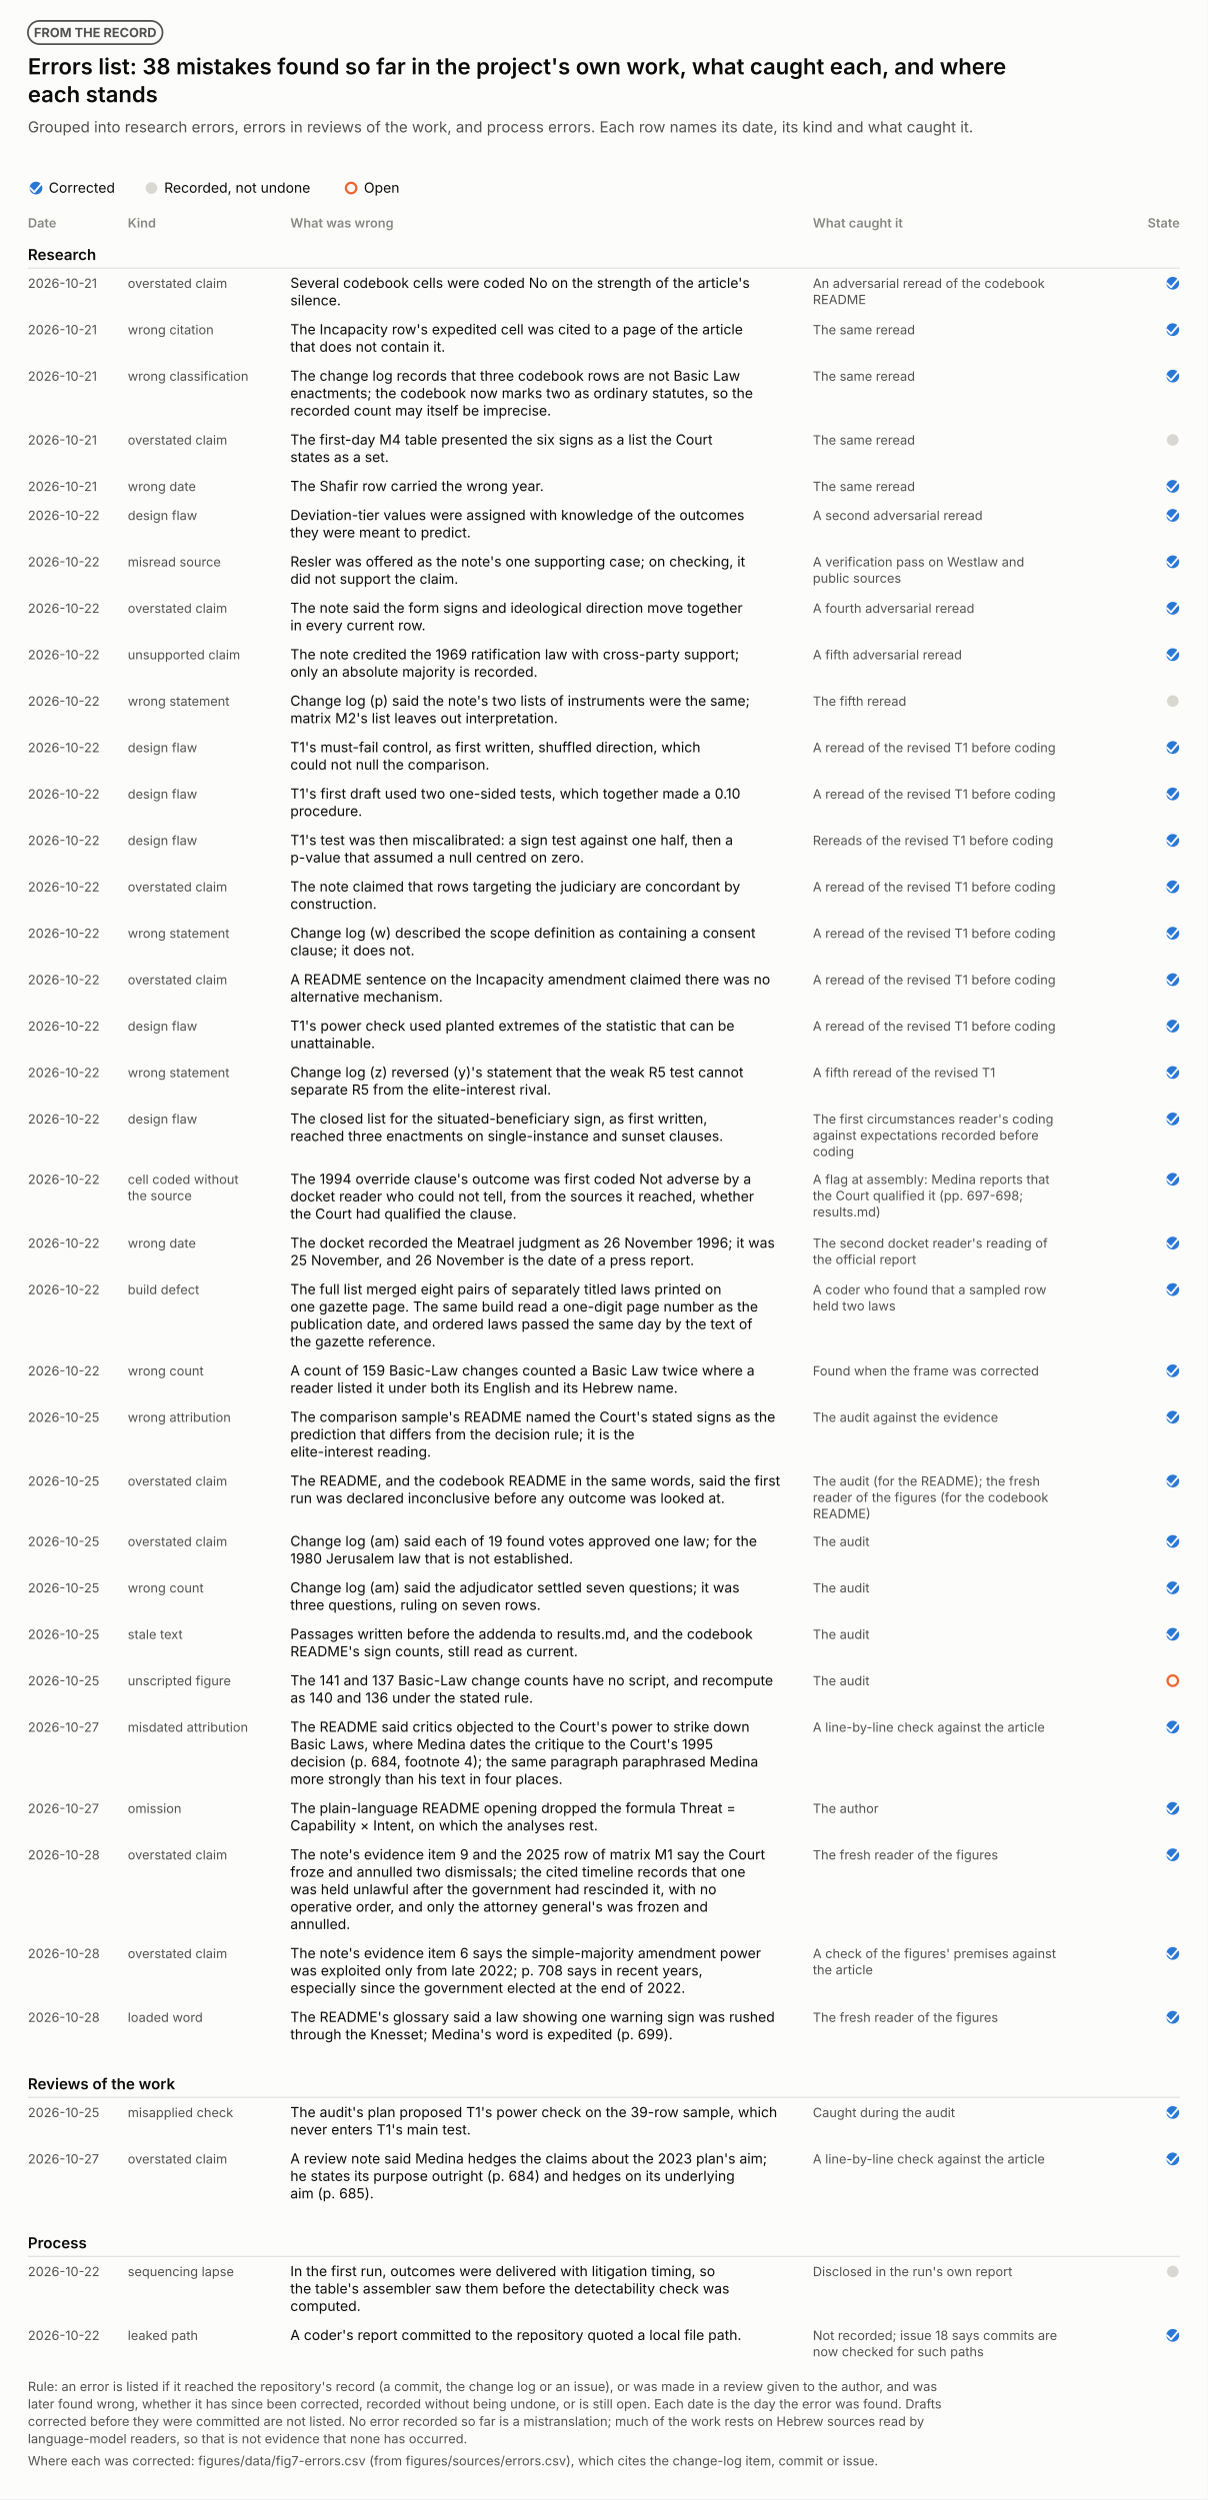
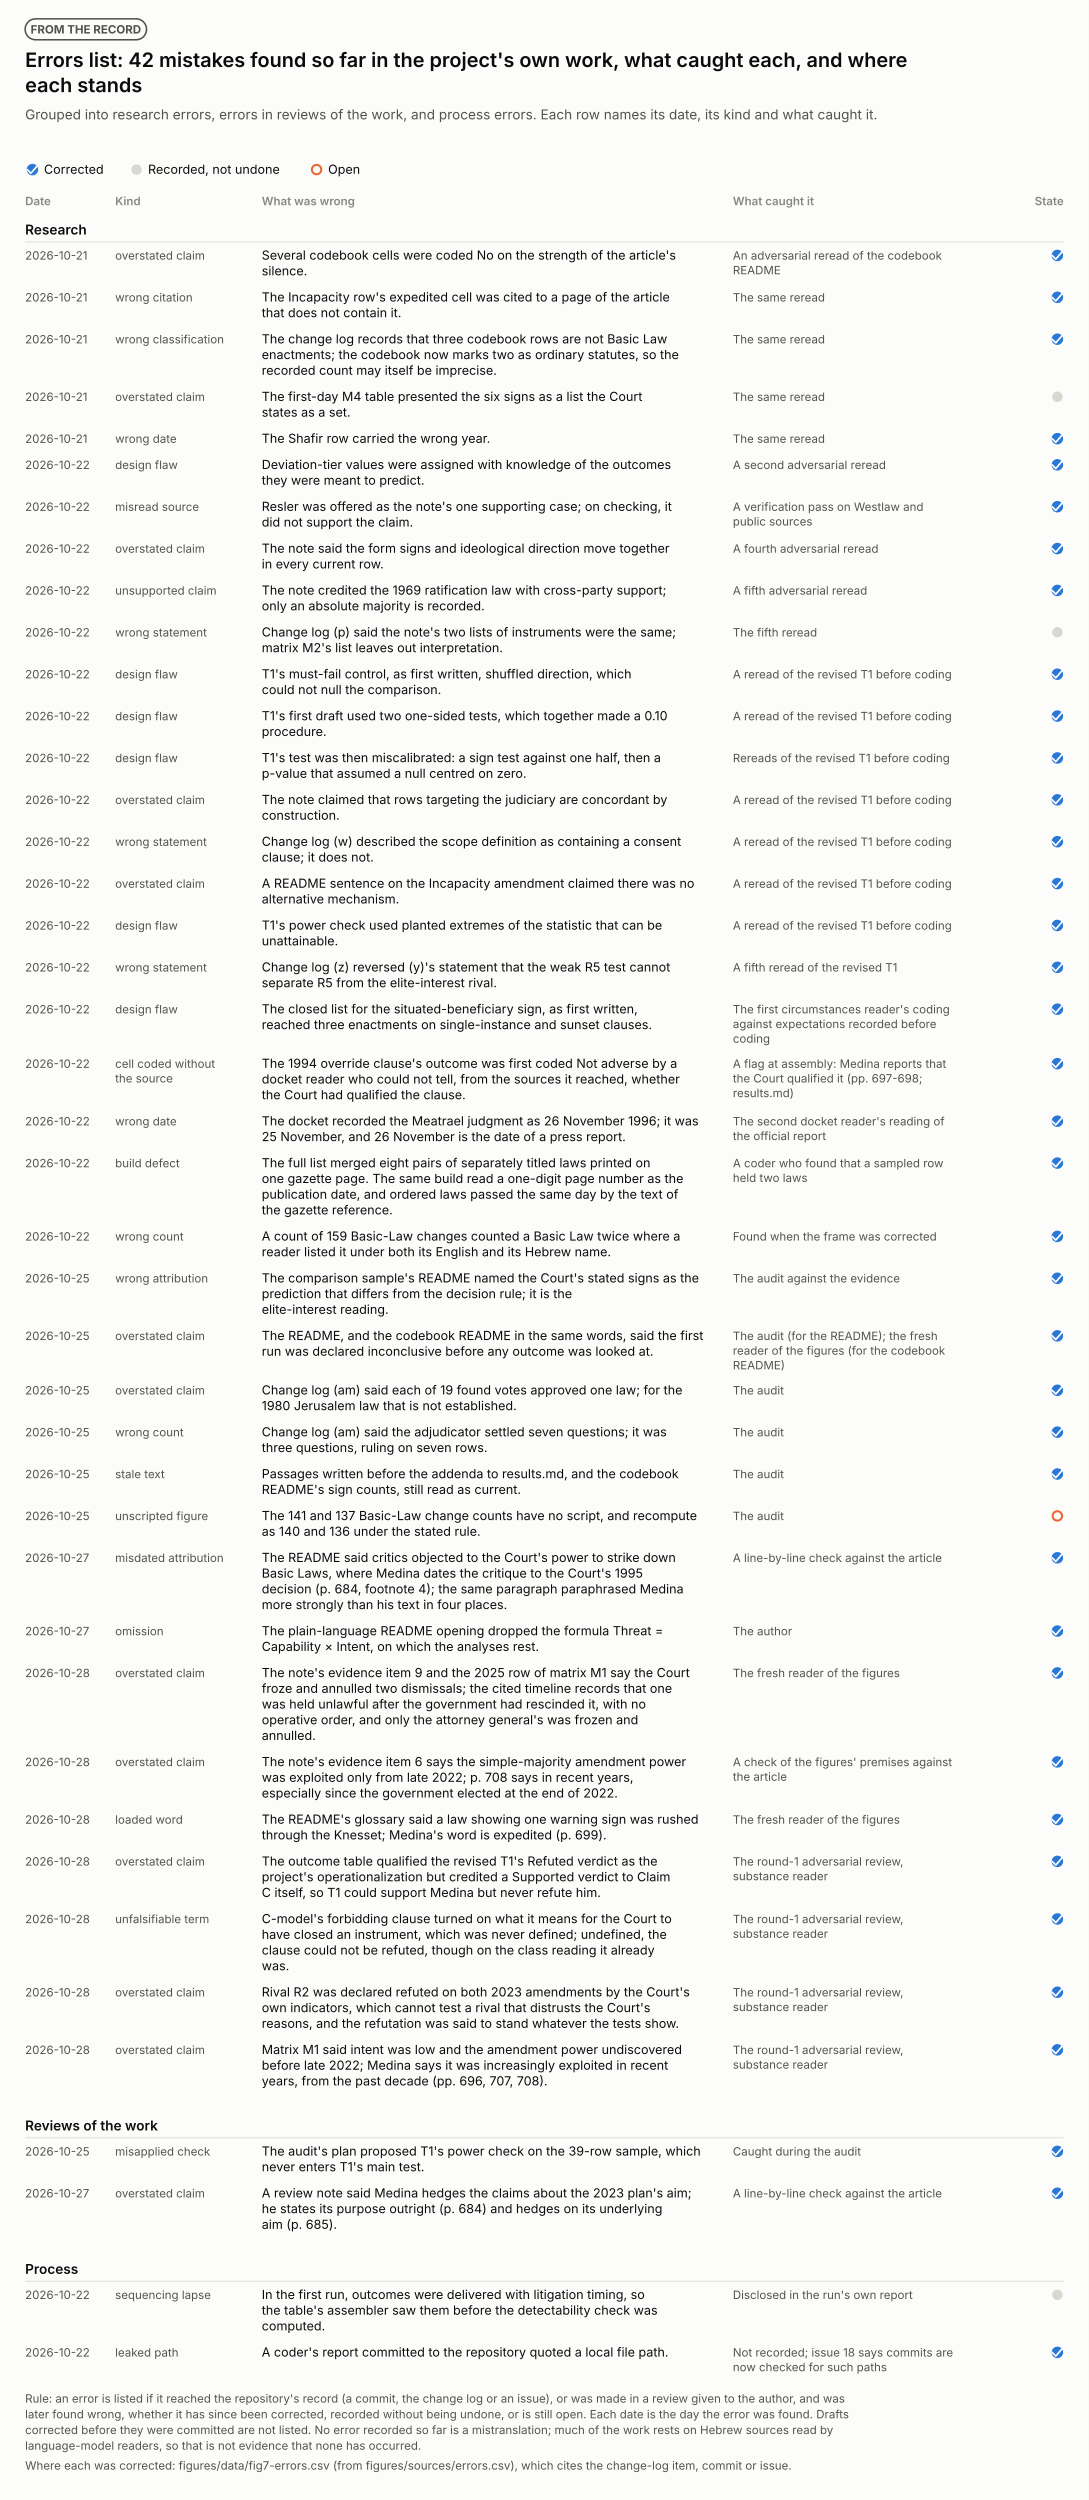
- <svg xmlns="http://www.w3.org/2000/svg" width="1040" height="2153" viewBox="0 0 1040 2153" role="img" aria-labelledby="t d" font-family="system-ui, -apple-system, 'Segoe UI', sans-serif">
-   <rect width="1040" height="2153" fill="#fcfcfb" />
+ <svg xmlns="http://www.w3.org/2000/svg" width="1040" height="2388" viewBox="0 0 1040 2388" role="img" aria-labelledby="t d" font-family="system-ui, -apple-system, 'Segoe UI', sans-serif">
+   <rect width="1040" height="2388" fill="#fcfcfb" />
  <rect x="24" y="18" width="116" height="20" rx="10" fill="none" stroke="#52514e" stroke-width="1.5" />
  <text x="82.0" y="32.0" font-size="11" font-weight="bold" text-anchor="middle" fill="#52514e">FROM THE RECORD</text>
-   <text x="24.0" y="64.0" font-size="19" font-weight="600" text-anchor="start" fill="#0b0b0b">Errors list: 38 mistakes found so far in the project's own work, what caught each, and where</text>
+   <text x="24.0" y="64.0" font-size="19" font-weight="600" text-anchor="start" fill="#0b0b0b">Errors list: 42 mistakes found so far in the project's own work, what caught each, and where</text>
  <text x="24.0" y="88.0" font-size="19" font-weight="600" text-anchor="start" fill="#0b0b0b">each stands</text>
  <text x="24.0" y="114.0" font-size="13" font-weight="normal" text-anchor="start" fill="#52514e">Grouped into research errors, errors in reviews of the work, and process errors. Each row names its date, its kind and what caught it.</text>
  <circle cx="31" cy="162" r="5.5" fill="#2a78d6" />
  <polyline points="26,162 29.5,165.5 36,158" fill="none" stroke="#ffffff" stroke-width="1.6" stroke-linecap="round" stroke-linejoin="round" />
  <text x="42.0" y="166.0" font-size="12" font-weight="normal" text-anchor="start" fill="#0b0b0b">Corrected</text>
  <circle cx="130.4" cy="162" r="5" fill="#d8d7d0" />
  <text x="141.4" y="166.0" font-size="12" font-weight="normal" text-anchor="start" fill="#0b0b0b">Recorded, not undone</text>
  <circle cx="302.4" cy="162" r="4.5" fill="none" stroke="#eb6834" stroke-width="2" />
  <text x="313.4" y="166.0" font-size="12" font-weight="normal" text-anchor="start" fill="#0b0b0b">Open</text>
  <text x="24.0" y="196.0" font-size="11" font-weight="600" text-anchor="start" fill="#898781">Date</text>
  <text x="110.0" y="196.0" font-size="11" font-weight="600" text-anchor="start" fill="#898781">Kind</text>
  <text x="250.0" y="196.0" font-size="11" font-weight="600" text-anchor="start" fill="#898781">What was wrong</text>
  <text x="700.0" y="196.0" font-size="11" font-weight="600" text-anchor="start" fill="#898781">What caught it</text>
  <text x="1016.0" y="196.0" font-size="11" font-weight="600" text-anchor="end" fill="#898781">State</text>
  <text x="24.0" y="224.0" font-size="13" font-weight="600" text-anchor="start" fill="#0b0b0b">Research</text>
  <line x1="24" x2="1016" y1="231" y2="231" stroke="#e1e0d9" />
  <text x="24.0" y="248.0" font-size="11" font-weight="normal" text-anchor="start" fill="#52514e">2026-10-21</text>
  <text x="110.0" y="248.0" font-size="11" font-weight="normal" text-anchor="start" fill="#52514e">overstated claim</text>
  <text x="250.0" y="248.0" font-size="12" font-weight="normal" text-anchor="start" fill="#0b0b0b">Several codebook cells were coded No on the strength of the article's</text>
  <text x="250.0" y="263.0" font-size="12" font-weight="normal" text-anchor="start" fill="#0b0b0b">silence.</text>
  <text x="700.0" y="248.0" font-size="11" font-weight="normal" text-anchor="start" fill="#52514e">An adversarial reread of the codebook</text>
  <text x="700.0" y="262.0" font-size="11" font-weight="normal" text-anchor="start" fill="#52514e">README</text>
  <circle cx="1010" cy="244" r="5.5" fill="#2a78d6" />
  <polyline points="1005,244 1008.5,247.5 1015,240" fill="none" stroke="#ffffff" stroke-width="1.6" stroke-linecap="round" stroke-linejoin="round" />
  <text x="24.0" y="288.0" font-size="11" font-weight="normal" text-anchor="start" fill="#52514e">2026-10-21</text>
  <text x="110.0" y="288.0" font-size="11" font-weight="normal" text-anchor="start" fill="#52514e">wrong citation</text>
  <text x="250.0" y="288.0" font-size="12" font-weight="normal" text-anchor="start" fill="#0b0b0b">The Incapacity row's expedited cell was cited to a page of the article</text>
  <text x="250.0" y="303.0" font-size="12" font-weight="normal" text-anchor="start" fill="#0b0b0b">that does not contain it.</text>
  <text x="700.0" y="288.0" font-size="11" font-weight="normal" text-anchor="start" fill="#52514e">The same reread</text>
  <circle cx="1010" cy="284" r="5.5" fill="#2a78d6" />
  <polyline points="1005,284 1008.5,287.5 1015,280" fill="none" stroke="#ffffff" stroke-width="1.6" stroke-linecap="round" stroke-linejoin="round" />
  <text x="24.0" y="328.0" font-size="11" font-weight="normal" text-anchor="start" fill="#52514e">2026-10-21</text>
  <text x="110.0" y="328.0" font-size="11" font-weight="normal" text-anchor="start" fill="#52514e">wrong classification</text>
  <text x="250.0" y="328.0" font-size="12" font-weight="normal" text-anchor="start" fill="#0b0b0b">The change log records that three codebook rows are not Basic Law</text>
  <text x="250.0" y="343.0" font-size="12" font-weight="normal" text-anchor="start" fill="#0b0b0b">enactments; the codebook now marks two as ordinary statutes, so the</text>
  <text x="250.0" y="358.0" font-size="12" font-weight="normal" text-anchor="start" fill="#0b0b0b">recorded count may itself be imprecise.</text>
  <text x="700.0" y="328.0" font-size="11" font-weight="normal" text-anchor="start" fill="#52514e">The same reread</text>
  <circle cx="1010" cy="324" r="5.5" fill="#2a78d6" />
  <polyline points="1005,324 1008.5,327.5 1015,320" fill="none" stroke="#ffffff" stroke-width="1.6" stroke-linecap="round" stroke-linejoin="round" />
  <text x="24.0" y="383.0" font-size="11" font-weight="normal" text-anchor="start" fill="#52514e">2026-10-21</text>
  <text x="110.0" y="383.0" font-size="11" font-weight="normal" text-anchor="start" fill="#52514e">overstated claim</text>
  <text x="250.0" y="383.0" font-size="12" font-weight="normal" text-anchor="start" fill="#0b0b0b">The first-day M4 table presented the six signs as a list the Court</text>
  <text x="250.0" y="398.0" font-size="12" font-weight="normal" text-anchor="start" fill="#0b0b0b">states as a set.</text>
  <text x="700.0" y="383.0" font-size="11" font-weight="normal" text-anchor="start" fill="#52514e">The same reread</text>
  <circle cx="1010" cy="379" r="5" fill="#d8d7d0" />
  <text x="24.0" y="423.0" font-size="11" font-weight="normal" text-anchor="start" fill="#52514e">2026-10-21</text>
  <text x="110.0" y="423.0" font-size="11" font-weight="normal" text-anchor="start" fill="#52514e">wrong date</text>
  <text x="250.0" y="423.0" font-size="12" font-weight="normal" text-anchor="start" fill="#0b0b0b">The Shafir row carried the wrong year.</text>
  <text x="700.0" y="423.0" font-size="11" font-weight="normal" text-anchor="start" fill="#52514e">The same reread</text>
  <circle cx="1010" cy="419" r="5.5" fill="#2a78d6" />
  <polyline points="1005,419 1008.5,422.5 1015,415" fill="none" stroke="#ffffff" stroke-width="1.6" stroke-linecap="round" stroke-linejoin="round" />
  <text x="24.0" y="448.0" font-size="11" font-weight="normal" text-anchor="start" fill="#52514e">2026-10-22</text>
  <text x="110.0" y="448.0" font-size="11" font-weight="normal" text-anchor="start" fill="#52514e">design flaw</text>
  <text x="250.0" y="448.0" font-size="12" font-weight="normal" text-anchor="start" fill="#0b0b0b">Deviation-tier values were assigned with knowledge of the outcomes</text>
  <text x="250.0" y="463.0" font-size="12" font-weight="normal" text-anchor="start" fill="#0b0b0b">they were meant to predict.</text>
  <text x="700.0" y="448.0" font-size="11" font-weight="normal" text-anchor="start" fill="#52514e">A second adversarial reread</text>
  <circle cx="1010" cy="444" r="5.5" fill="#2a78d6" />
  <polyline points="1005,444 1008.5,447.5 1015,440" fill="none" stroke="#ffffff" stroke-width="1.6" stroke-linecap="round" stroke-linejoin="round" />
  <text x="24.0" y="488.0" font-size="11" font-weight="normal" text-anchor="start" fill="#52514e">2026-10-22</text>
  <text x="110.0" y="488.0" font-size="11" font-weight="normal" text-anchor="start" fill="#52514e">misread source</text>
  <text x="250.0" y="488.0" font-size="12" font-weight="normal" text-anchor="start" fill="#0b0b0b">Resler was offered as the note's one supporting case; on checking, it</text>
  <text x="250.0" y="503.0" font-size="12" font-weight="normal" text-anchor="start" fill="#0b0b0b">did not support the claim.</text>
  <text x="700.0" y="488.0" font-size="11" font-weight="normal" text-anchor="start" fill="#52514e">A verification pass on Westlaw and</text>
  <text x="700.0" y="502.0" font-size="11" font-weight="normal" text-anchor="start" fill="#52514e">public sources</text>
  <circle cx="1010" cy="484" r="5.5" fill="#2a78d6" />
  <polyline points="1005,484 1008.5,487.5 1015,480" fill="none" stroke="#ffffff" stroke-width="1.6" stroke-linecap="round" stroke-linejoin="round" />
  <text x="24.0" y="528.0" font-size="11" font-weight="normal" text-anchor="start" fill="#52514e">2026-10-22</text>
  <text x="110.0" y="528.0" font-size="11" font-weight="normal" text-anchor="start" fill="#52514e">overstated claim</text>
  <text x="250.0" y="528.0" font-size="12" font-weight="normal" text-anchor="start" fill="#0b0b0b">The note said the form signs and ideological direction move together</text>
  <text x="250.0" y="543.0" font-size="12" font-weight="normal" text-anchor="start" fill="#0b0b0b">in every current row.</text>
  <text x="700.0" y="528.0" font-size="11" font-weight="normal" text-anchor="start" fill="#52514e">A fourth adversarial reread</text>
  <circle cx="1010" cy="524" r="5.5" fill="#2a78d6" />
  <polyline points="1005,524 1008.5,527.5 1015,520" fill="none" stroke="#ffffff" stroke-width="1.6" stroke-linecap="round" stroke-linejoin="round" />
  <text x="24.0" y="568.0" font-size="11" font-weight="normal" text-anchor="start" fill="#52514e">2026-10-22</text>
  <text x="110.0" y="568.0" font-size="11" font-weight="normal" text-anchor="start" fill="#52514e">unsupported claim</text>
  <text x="250.0" y="568.0" font-size="12" font-weight="normal" text-anchor="start" fill="#0b0b0b">The note credited the 1969 ratification law with cross-party support;</text>
  <text x="250.0" y="583.0" font-size="12" font-weight="normal" text-anchor="start" fill="#0b0b0b">only an absolute majority is recorded.</text>
  <text x="700.0" y="568.0" font-size="11" font-weight="normal" text-anchor="start" fill="#52514e">A fifth adversarial reread</text>
  <circle cx="1010" cy="564" r="5.5" fill="#2a78d6" />
  <polyline points="1005,564 1008.5,567.5 1015,560" fill="none" stroke="#ffffff" stroke-width="1.6" stroke-linecap="round" stroke-linejoin="round" />
  <text x="24.0" y="608.0" font-size="11" font-weight="normal" text-anchor="start" fill="#52514e">2026-10-22</text>
  <text x="110.0" y="608.0" font-size="11" font-weight="normal" text-anchor="start" fill="#52514e">wrong statement</text>
  <text x="250.0" y="608.0" font-size="12" font-weight="normal" text-anchor="start" fill="#0b0b0b">Change log (p) said the note's two lists of instruments were the same;</text>
  <text x="250.0" y="623.0" font-size="12" font-weight="normal" text-anchor="start" fill="#0b0b0b">matrix M2's list leaves out interpretation.</text>
  <text x="700.0" y="608.0" font-size="11" font-weight="normal" text-anchor="start" fill="#52514e">The fifth reread</text>
  <circle cx="1010" cy="604" r="5" fill="#d8d7d0" />
  <text x="24.0" y="648.0" font-size="11" font-weight="normal" text-anchor="start" fill="#52514e">2026-10-22</text>
  <text x="110.0" y="648.0" font-size="11" font-weight="normal" text-anchor="start" fill="#52514e">design flaw</text>
  <text x="250.0" y="648.0" font-size="12" font-weight="normal" text-anchor="start" fill="#0b0b0b">T1's must-fail control, as first written, shuffled direction, which</text>
  <text x="250.0" y="663.0" font-size="12" font-weight="normal" text-anchor="start" fill="#0b0b0b">could not null the comparison.</text>
  <text x="700.0" y="648.0" font-size="11" font-weight="normal" text-anchor="start" fill="#52514e">A reread of the revised T1 before coding</text>
  <circle cx="1010" cy="644" r="5.5" fill="#2a78d6" />
  <polyline points="1005,644 1008.5,647.5 1015,640" fill="none" stroke="#ffffff" stroke-width="1.6" stroke-linecap="round" stroke-linejoin="round" />
  <text x="24.0" y="688.0" font-size="11" font-weight="normal" text-anchor="start" fill="#52514e">2026-10-22</text>
  <text x="110.0" y="688.0" font-size="11" font-weight="normal" text-anchor="start" fill="#52514e">design flaw</text>
  <text x="250.0" y="688.0" font-size="12" font-weight="normal" text-anchor="start" fill="#0b0b0b">T1's first draft used two one-sided tests, which together made a 0.10</text>
  <text x="250.0" y="703.0" font-size="12" font-weight="normal" text-anchor="start" fill="#0b0b0b">procedure.</text>
  <text x="700.0" y="688.0" font-size="11" font-weight="normal" text-anchor="start" fill="#52514e">A reread of the revised T1 before coding</text>
  <circle cx="1010" cy="684" r="5.5" fill="#2a78d6" />
  <polyline points="1005,684 1008.5,687.5 1015,680" fill="none" stroke="#ffffff" stroke-width="1.6" stroke-linecap="round" stroke-linejoin="round" />
  <text x="24.0" y="728.0" font-size="11" font-weight="normal" text-anchor="start" fill="#52514e">2026-10-22</text>
  <text x="110.0" y="728.0" font-size="11" font-weight="normal" text-anchor="start" fill="#52514e">design flaw</text>
  <text x="250.0" y="728.0" font-size="12" font-weight="normal" text-anchor="start" fill="#0b0b0b">T1's test was then miscalibrated: a sign test against one half, then a</text>
  <text x="250.0" y="743.0" font-size="12" font-weight="normal" text-anchor="start" fill="#0b0b0b">p-value that assumed a null centred on zero.</text>
  <text x="700.0" y="728.0" font-size="11" font-weight="normal" text-anchor="start" fill="#52514e">Rereads of the revised T1 before coding</text>
  <circle cx="1010" cy="724" r="5.5" fill="#2a78d6" />
  <polyline points="1005,724 1008.5,727.5 1015,720" fill="none" stroke="#ffffff" stroke-width="1.6" stroke-linecap="round" stroke-linejoin="round" />
  <text x="24.0" y="768.0" font-size="11" font-weight="normal" text-anchor="start" fill="#52514e">2026-10-22</text>
  <text x="110.0" y="768.0" font-size="11" font-weight="normal" text-anchor="start" fill="#52514e">overstated claim</text>
  <text x="250.0" y="768.0" font-size="12" font-weight="normal" text-anchor="start" fill="#0b0b0b">The note claimed that rows targeting the judiciary are concordant by</text>
  <text x="250.0" y="783.0" font-size="12" font-weight="normal" text-anchor="start" fill="#0b0b0b">construction.</text>
  <text x="700.0" y="768.0" font-size="11" font-weight="normal" text-anchor="start" fill="#52514e">A reread of the revised T1 before coding</text>
  <circle cx="1010" cy="764" r="5.5" fill="#2a78d6" />
  <polyline points="1005,764 1008.5,767.5 1015,760" fill="none" stroke="#ffffff" stroke-width="1.6" stroke-linecap="round" stroke-linejoin="round" />
  <text x="24.0" y="808.0" font-size="11" font-weight="normal" text-anchor="start" fill="#52514e">2026-10-22</text>
  <text x="110.0" y="808.0" font-size="11" font-weight="normal" text-anchor="start" fill="#52514e">wrong statement</text>
  <text x="250.0" y="808.0" font-size="12" font-weight="normal" text-anchor="start" fill="#0b0b0b">Change log (w) described the scope definition as containing a consent</text>
  <text x="250.0" y="823.0" font-size="12" font-weight="normal" text-anchor="start" fill="#0b0b0b">clause; it does not.</text>
  <text x="700.0" y="808.0" font-size="11" font-weight="normal" text-anchor="start" fill="#52514e">A reread of the revised T1 before coding</text>
  <circle cx="1010" cy="804" r="5.5" fill="#2a78d6" />
  <polyline points="1005,804 1008.5,807.5 1015,800" fill="none" stroke="#ffffff" stroke-width="1.6" stroke-linecap="round" stroke-linejoin="round" />
  <text x="24.0" y="848.0" font-size="11" font-weight="normal" text-anchor="start" fill="#52514e">2026-10-22</text>
  <text x="110.0" y="848.0" font-size="11" font-weight="normal" text-anchor="start" fill="#52514e">overstated claim</text>
  <text x="250.0" y="848.0" font-size="12" font-weight="normal" text-anchor="start" fill="#0b0b0b">A README sentence on the Incapacity amendment claimed there was no</text>
  <text x="250.0" y="863.0" font-size="12" font-weight="normal" text-anchor="start" fill="#0b0b0b">alternative mechanism.</text>
  <text x="700.0" y="848.0" font-size="11" font-weight="normal" text-anchor="start" fill="#52514e">A reread of the revised T1 before coding</text>
  <circle cx="1010" cy="844" r="5.5" fill="#2a78d6" />
  <polyline points="1005,844 1008.5,847.5 1015,840" fill="none" stroke="#ffffff" stroke-width="1.6" stroke-linecap="round" stroke-linejoin="round" />
  <text x="24.0" y="888.0" font-size="11" font-weight="normal" text-anchor="start" fill="#52514e">2026-10-22</text>
  <text x="110.0" y="888.0" font-size="11" font-weight="normal" text-anchor="start" fill="#52514e">design flaw</text>
  <text x="250.0" y="888.0" font-size="12" font-weight="normal" text-anchor="start" fill="#0b0b0b">T1's power check used planted extremes of the statistic that can be</text>
  <text x="250.0" y="903.0" font-size="12" font-weight="normal" text-anchor="start" fill="#0b0b0b">unattainable.</text>
  <text x="700.0" y="888.0" font-size="11" font-weight="normal" text-anchor="start" fill="#52514e">A reread of the revised T1 before coding</text>
  <circle cx="1010" cy="884" r="5.5" fill="#2a78d6" />
  <polyline points="1005,884 1008.5,887.5 1015,880" fill="none" stroke="#ffffff" stroke-width="1.6" stroke-linecap="round" stroke-linejoin="round" />
  <text x="24.0" y="928.0" font-size="11" font-weight="normal" text-anchor="start" fill="#52514e">2026-10-22</text>
  <text x="110.0" y="928.0" font-size="11" font-weight="normal" text-anchor="start" fill="#52514e">wrong statement</text>
  <text x="250.0" y="928.0" font-size="12" font-weight="normal" text-anchor="start" fill="#0b0b0b">Change log (z) reversed (y)'s statement that the weak R5 test cannot</text>
  <text x="250.0" y="943.0" font-size="12" font-weight="normal" text-anchor="start" fill="#0b0b0b">separate R5 from the elite-interest rival.</text>
  <text x="700.0" y="928.0" font-size="11" font-weight="normal" text-anchor="start" fill="#52514e">A fifth reread of the revised T1</text>
  <circle cx="1010" cy="924" r="5.5" fill="#2a78d6" />
  <polyline points="1005,924 1008.5,927.5 1015,920" fill="none" stroke="#ffffff" stroke-width="1.6" stroke-linecap="round" stroke-linejoin="round" />
  <text x="24.0" y="968.0" font-size="11" font-weight="normal" text-anchor="start" fill="#52514e">2026-10-22</text>
  <text x="110.0" y="968.0" font-size="11" font-weight="normal" text-anchor="start" fill="#52514e">design flaw</text>
  <text x="250.0" y="968.0" font-size="12" font-weight="normal" text-anchor="start" fill="#0b0b0b">The closed list for the situated-beneficiary sign, as first written,</text>
  <text x="250.0" y="983.0" font-size="12" font-weight="normal" text-anchor="start" fill="#0b0b0b">reached three enactments on single-instance and sunset clauses.</text>
  <text x="700.0" y="968.0" font-size="11" font-weight="normal" text-anchor="start" fill="#52514e">The first circumstances reader's coding</text>
  <text x="700.0" y="982.0" font-size="11" font-weight="normal" text-anchor="start" fill="#52514e">against expectations recorded before</text>
  <text x="700.0" y="996.0" font-size="11" font-weight="normal" text-anchor="start" fill="#52514e">coding</text>
  <circle cx="1010" cy="964" r="5.5" fill="#2a78d6" />
  <polyline points="1005,964 1008.5,967.5 1015,960" fill="none" stroke="#ffffff" stroke-width="1.6" stroke-linecap="round" stroke-linejoin="round" />
  <text x="24.0" y="1020.0" font-size="11" font-weight="normal" text-anchor="start" fill="#52514e">2026-10-22</text>
  <text x="110.0" y="1020.0" font-size="11" font-weight="normal" text-anchor="start" fill="#52514e">cell coded without</text>
  <text x="110.0" y="1034.0" font-size="11" font-weight="normal" text-anchor="start" fill="#52514e">the source</text>
  <text x="250.0" y="1020.0" font-size="12" font-weight="normal" text-anchor="start" fill="#0b0b0b">The 1994 override clause's outcome was first coded Not adverse by a</text>
  <text x="250.0" y="1035.0" font-size="12" font-weight="normal" text-anchor="start" fill="#0b0b0b">docket reader who could not tell, from the sources it reached, whether</text>
  <text x="250.0" y="1050.0" font-size="12" font-weight="normal" text-anchor="start" fill="#0b0b0b">the Court had qualified the clause.</text>
  <text x="700.0" y="1020.0" font-size="11" font-weight="normal" text-anchor="start" fill="#52514e">A flag at assembly: Medina reports that</text>
  <text x="700.0" y="1034.0" font-size="11" font-weight="normal" text-anchor="start" fill="#52514e">the Court qualified it (pp. 697-698;</text>
  <text x="700.0" y="1048.0" font-size="11" font-weight="normal" text-anchor="start" fill="#52514e">results.md)</text>
  <circle cx="1010" cy="1016" r="5.5" fill="#2a78d6" />
  <polyline points="1005,1016 1008.5,1019.5 1015,1012" fill="none" stroke="#ffffff" stroke-width="1.6" stroke-linecap="round" stroke-linejoin="round" />
  <text x="24.0" y="1075.0" font-size="11" font-weight="normal" text-anchor="start" fill="#52514e">2026-10-22</text>
  <text x="110.0" y="1075.0" font-size="11" font-weight="normal" text-anchor="start" fill="#52514e">wrong date</text>
  <text x="250.0" y="1075.0" font-size="12" font-weight="normal" text-anchor="start" fill="#0b0b0b">The docket recorded the Meatrael judgment as 26 November 1996; it was</text>
  <text x="250.0" y="1090.0" font-size="12" font-weight="normal" text-anchor="start" fill="#0b0b0b">25 November, and 26 November is the date of a press report.</text>
  <text x="700.0" y="1075.0" font-size="11" font-weight="normal" text-anchor="start" fill="#52514e">The second docket reader's reading of</text>
  <text x="700.0" y="1089.0" font-size="11" font-weight="normal" text-anchor="start" fill="#52514e">the official report</text>
  <circle cx="1010" cy="1071" r="5.5" fill="#2a78d6" />
  <polyline points="1005,1071 1008.5,1074.5 1015,1067" fill="none" stroke="#ffffff" stroke-width="1.6" stroke-linecap="round" stroke-linejoin="round" />
  <text x="24.0" y="1115.0" font-size="11" font-weight="normal" text-anchor="start" fill="#52514e">2026-10-22</text>
  <text x="110.0" y="1115.0" font-size="11" font-weight="normal" text-anchor="start" fill="#52514e">build defect</text>
  <text x="250.0" y="1115.0" font-size="12" font-weight="normal" text-anchor="start" fill="#0b0b0b">The full list merged eight pairs of separately titled laws printed on</text>
  <text x="250.0" y="1130.0" font-size="12" font-weight="normal" text-anchor="start" fill="#0b0b0b">one gazette page. The same build read a one-digit page number as the</text>
  <text x="250.0" y="1145.0" font-size="12" font-weight="normal" text-anchor="start" fill="#0b0b0b">publication date, and ordered laws passed the same day by the text of</text>
  <text x="250.0" y="1160.0" font-size="12" font-weight="normal" text-anchor="start" fill="#0b0b0b">the gazette reference.</text>
  <text x="700.0" y="1115.0" font-size="11" font-weight="normal" text-anchor="start" fill="#52514e">A coder who found that a sampled row</text>
  <text x="700.0" y="1129.0" font-size="11" font-weight="normal" text-anchor="start" fill="#52514e">held two laws</text>
  <circle cx="1010" cy="1111" r="5.5" fill="#2a78d6" />
  <polyline points="1005,1111 1008.5,1114.5 1015,1107" fill="none" stroke="#ffffff" stroke-width="1.6" stroke-linecap="round" stroke-linejoin="round" />
  <text x="24.0" y="1185.0" font-size="11" font-weight="normal" text-anchor="start" fill="#52514e">2026-10-22</text>
  <text x="110.0" y="1185.0" font-size="11" font-weight="normal" text-anchor="start" fill="#52514e">wrong count</text>
  <text x="250.0" y="1185.0" font-size="12" font-weight="normal" text-anchor="start" fill="#0b0b0b">A count of 159 Basic-Law changes counted a Basic Law twice where a</text>
  <text x="250.0" y="1200.0" font-size="12" font-weight="normal" text-anchor="start" fill="#0b0b0b">reader listed it under both its English and its Hebrew name.</text>
  <text x="700.0" y="1185.0" font-size="11" font-weight="normal" text-anchor="start" fill="#52514e">Found when the frame was corrected</text>
  <circle cx="1010" cy="1181" r="5.5" fill="#2a78d6" />
  <polyline points="1005,1181 1008.5,1184.5 1015,1177" fill="none" stroke="#ffffff" stroke-width="1.6" stroke-linecap="round" stroke-linejoin="round" />
  <text x="24.0" y="1225.0" font-size="11" font-weight="normal" text-anchor="start" fill="#52514e">2026-10-25</text>
  <text x="110.0" y="1225.0" font-size="11" font-weight="normal" text-anchor="start" fill="#52514e">wrong attribution</text>
  <text x="250.0" y="1225.0" font-size="12" font-weight="normal" text-anchor="start" fill="#0b0b0b">The comparison sample's README named the Court's stated signs as the</text>
  <text x="250.0" y="1240.0" font-size="12" font-weight="normal" text-anchor="start" fill="#0b0b0b">prediction that differs from the decision rule; it is the</text>
  <text x="250.0" y="1255.0" font-size="12" font-weight="normal" text-anchor="start" fill="#0b0b0b">elite-interest reading.</text>
  <text x="700.0" y="1225.0" font-size="11" font-weight="normal" text-anchor="start" fill="#52514e">The audit against the evidence</text>
  <circle cx="1010" cy="1221" r="5.5" fill="#2a78d6" />
  <polyline points="1005,1221 1008.5,1224.5 1015,1217" fill="none" stroke="#ffffff" stroke-width="1.6" stroke-linecap="round" stroke-linejoin="round" />
  <text x="24.0" y="1280.0" font-size="11" font-weight="normal" text-anchor="start" fill="#52514e">2026-10-25</text>
  <text x="110.0" y="1280.0" font-size="11" font-weight="normal" text-anchor="start" fill="#52514e">overstated claim</text>
  <text x="250.0" y="1280.0" font-size="12" font-weight="normal" text-anchor="start" fill="#0b0b0b">The README, and the codebook README in the same words, said the first</text>
  <text x="250.0" y="1295.0" font-size="12" font-weight="normal" text-anchor="start" fill="#0b0b0b">run was declared inconclusive before any outcome was looked at.</text>
  <text x="700.0" y="1280.0" font-size="11" font-weight="normal" text-anchor="start" fill="#52514e">The audit (for the README); the fresh</text>
  <text x="700.0" y="1294.0" font-size="11" font-weight="normal" text-anchor="start" fill="#52514e">reader of the figures (for the codebook</text>
  <text x="700.0" y="1308.0" font-size="11" font-weight="normal" text-anchor="start" fill="#52514e">README)</text>
  <circle cx="1010" cy="1276" r="5.5" fill="#2a78d6" />
  <polyline points="1005,1276 1008.5,1279.5 1015,1272" fill="none" stroke="#ffffff" stroke-width="1.6" stroke-linecap="round" stroke-linejoin="round" />
  <text x="24.0" y="1332.0" font-size="11" font-weight="normal" text-anchor="start" fill="#52514e">2026-10-25</text>
  <text x="110.0" y="1332.0" font-size="11" font-weight="normal" text-anchor="start" fill="#52514e">overstated claim</text>
  <text x="250.0" y="1332.0" font-size="12" font-weight="normal" text-anchor="start" fill="#0b0b0b">Change log (am) said each of 19 found votes approved one law; for the</text>
  <text x="250.0" y="1347.0" font-size="12" font-weight="normal" text-anchor="start" fill="#0b0b0b">1980 Jerusalem law that is not established.</text>
  <text x="700.0" y="1332.0" font-size="11" font-weight="normal" text-anchor="start" fill="#52514e">The audit</text>
  <circle cx="1010" cy="1328" r="5.5" fill="#2a78d6" />
  <polyline points="1005,1328 1008.5,1331.5 1015,1324" fill="none" stroke="#ffffff" stroke-width="1.6" stroke-linecap="round" stroke-linejoin="round" />
  <text x="24.0" y="1372.0" font-size="11" font-weight="normal" text-anchor="start" fill="#52514e">2026-10-25</text>
  <text x="110.0" y="1372.0" font-size="11" font-weight="normal" text-anchor="start" fill="#52514e">wrong count</text>
  <text x="250.0" y="1372.0" font-size="12" font-weight="normal" text-anchor="start" fill="#0b0b0b">Change log (am) said the adjudicator settled seven questions; it was</text>
  <text x="250.0" y="1387.0" font-size="12" font-weight="normal" text-anchor="start" fill="#0b0b0b">three questions, ruling on seven rows.</text>
  <text x="700.0" y="1372.0" font-size="11" font-weight="normal" text-anchor="start" fill="#52514e">The audit</text>
  <circle cx="1010" cy="1368" r="5.5" fill="#2a78d6" />
  <polyline points="1005,1368 1008.5,1371.5 1015,1364" fill="none" stroke="#ffffff" stroke-width="1.6" stroke-linecap="round" stroke-linejoin="round" />
  <text x="24.0" y="1412.0" font-size="11" font-weight="normal" text-anchor="start" fill="#52514e">2026-10-25</text>
  <text x="110.0" y="1412.0" font-size="11" font-weight="normal" text-anchor="start" fill="#52514e">stale text</text>
  <text x="250.0" y="1412.0" font-size="12" font-weight="normal" text-anchor="start" fill="#0b0b0b">Passages written before the addenda to results.md, and the codebook</text>
  <text x="250.0" y="1427.0" font-size="12" font-weight="normal" text-anchor="start" fill="#0b0b0b">README's sign counts, still read as current.</text>
  <text x="700.0" y="1412.0" font-size="11" font-weight="normal" text-anchor="start" fill="#52514e">The audit</text>
  <circle cx="1010" cy="1408" r="5.5" fill="#2a78d6" />
  <polyline points="1005,1408 1008.5,1411.5 1015,1404" fill="none" stroke="#ffffff" stroke-width="1.6" stroke-linecap="round" stroke-linejoin="round" />
  <text x="24.0" y="1452.0" font-size="11" font-weight="normal" text-anchor="start" fill="#52514e">2026-10-25</text>
  <text x="110.0" y="1452.0" font-size="11" font-weight="normal" text-anchor="start" fill="#52514e">unscripted figure</text>
  <text x="250.0" y="1452.0" font-size="12" font-weight="normal" text-anchor="start" fill="#0b0b0b">The 141 and 137 Basic-Law change counts have no script, and recompute</text>
  <text x="250.0" y="1467.0" font-size="12" font-weight="normal" text-anchor="start" fill="#0b0b0b">as 140 and 136 under the stated rule.</text>
  <text x="700.0" y="1452.0" font-size="11" font-weight="normal" text-anchor="start" fill="#52514e">The audit</text>
  <circle cx="1010" cy="1448" r="4.5" fill="none" stroke="#eb6834" stroke-width="2" />
  <text x="24.0" y="1492.0" font-size="11" font-weight="normal" text-anchor="start" fill="#52514e">2026-10-27</text>
  <text x="110.0" y="1492.0" font-size="11" font-weight="normal" text-anchor="start" fill="#52514e">misdated attribution</text>
  <text x="250.0" y="1492.0" font-size="12" font-weight="normal" text-anchor="start" fill="#0b0b0b">The README said critics objected to the Court's power to strike down</text>
  <text x="250.0" y="1507.0" font-size="12" font-weight="normal" text-anchor="start" fill="#0b0b0b">Basic Laws, where Medina dates the critique to the Court's 1995</text>
  <text x="250.0" y="1522.0" font-size="12" font-weight="normal" text-anchor="start" fill="#0b0b0b">decision (p. 684, footnote 4); the same paragraph paraphrased Medina</text>
  <text x="250.0" y="1537.0" font-size="12" font-weight="normal" text-anchor="start" fill="#0b0b0b">more strongly than his text in four places.</text>
  <text x="700.0" y="1492.0" font-size="11" font-weight="normal" text-anchor="start" fill="#52514e">A line-by-line check against the article</text>
  <circle cx="1010" cy="1488" r="5.5" fill="#2a78d6" />
  <polyline points="1005,1488 1008.5,1491.5 1015,1484" fill="none" stroke="#ffffff" stroke-width="1.6" stroke-linecap="round" stroke-linejoin="round" />
  <text x="24.0" y="1562.0" font-size="11" font-weight="normal" text-anchor="start" fill="#52514e">2026-10-27</text>
  <text x="110.0" y="1562.0" font-size="11" font-weight="normal" text-anchor="start" fill="#52514e">omission</text>
  <text x="250.0" y="1562.0" font-size="12" font-weight="normal" text-anchor="start" fill="#0b0b0b">The plain-language README opening dropped the formula Threat =</text>
  <text x="250.0" y="1577.0" font-size="12" font-weight="normal" text-anchor="start" fill="#0b0b0b">Capability × Intent, on which the analyses rest.</text>
  <text x="700.0" y="1562.0" font-size="11" font-weight="normal" text-anchor="start" fill="#52514e">The author</text>
  <circle cx="1010" cy="1558" r="5.5" fill="#2a78d6" />
  <polyline points="1005,1558 1008.5,1561.5 1015,1554" fill="none" stroke="#ffffff" stroke-width="1.6" stroke-linecap="round" stroke-linejoin="round" />
  <text x="24.0" y="1602.0" font-size="11" font-weight="normal" text-anchor="start" fill="#52514e">2026-10-28</text>
  <text x="110.0" y="1602.0" font-size="11" font-weight="normal" text-anchor="start" fill="#52514e">overstated claim</text>
  <text x="250.0" y="1602.0" font-size="12" font-weight="normal" text-anchor="start" fill="#0b0b0b">The note's evidence item 9 and the 2025 row of matrix M1 say the Court</text>
  <text x="250.0" y="1617.0" font-size="12" font-weight="normal" text-anchor="start" fill="#0b0b0b">froze and annulled two dismissals; the cited timeline records that one</text>
  <text x="250.0" y="1632.0" font-size="12" font-weight="normal" text-anchor="start" fill="#0b0b0b">was held unlawful after the government had rescinded it, with no</text>
  <text x="250.0" y="1647.0" font-size="12" font-weight="normal" text-anchor="start" fill="#0b0b0b">operative order, and only the attorney general's was frozen and</text>
  <text x="250.0" y="1662.0" font-size="12" font-weight="normal" text-anchor="start" fill="#0b0b0b">annulled.</text>
  <text x="700.0" y="1602.0" font-size="11" font-weight="normal" text-anchor="start" fill="#52514e">The fresh reader of the figures</text>
  <circle cx="1010" cy="1598" r="5.5" fill="#2a78d6" />
  <polyline points="1005,1598 1008.5,1601.5 1015,1594" fill="none" stroke="#ffffff" stroke-width="1.6" stroke-linecap="round" stroke-linejoin="round" />
  <text x="24.0" y="1687.0" font-size="11" font-weight="normal" text-anchor="start" fill="#52514e">2026-10-28</text>
  <text x="110.0" y="1687.0" font-size="11" font-weight="normal" text-anchor="start" fill="#52514e">overstated claim</text>
  <text x="250.0" y="1687.0" font-size="12" font-weight="normal" text-anchor="start" fill="#0b0b0b">The note's evidence item 6 says the simple-majority amendment power</text>
  <text x="250.0" y="1702.0" font-size="12" font-weight="normal" text-anchor="start" fill="#0b0b0b">was exploited only from late 2022; p. 708 says in recent years,</text>
  <text x="250.0" y="1717.0" font-size="12" font-weight="normal" text-anchor="start" fill="#0b0b0b">especially since the government elected at the end of 2022.</text>
  <text x="700.0" y="1687.0" font-size="11" font-weight="normal" text-anchor="start" fill="#52514e">A check of the figures' premises against</text>
  <text x="700.0" y="1701.0" font-size="11" font-weight="normal" text-anchor="start" fill="#52514e">the article</text>
  <circle cx="1010" cy="1683" r="5.5" fill="#2a78d6" />
  <polyline points="1005,1683 1008.5,1686.5 1015,1679" fill="none" stroke="#ffffff" stroke-width="1.6" stroke-linecap="round" stroke-linejoin="round" />
  <text x="24.0" y="1742.0" font-size="11" font-weight="normal" text-anchor="start" fill="#52514e">2026-10-28</text>
  <text x="110.0" y="1742.0" font-size="11" font-weight="normal" text-anchor="start" fill="#52514e">loaded word</text>
  <text x="250.0" y="1742.0" font-size="12" font-weight="normal" text-anchor="start" fill="#0b0b0b">The README's glossary said a law showing one warning sign was rushed</text>
  <text x="250.0" y="1757.0" font-size="12" font-weight="normal" text-anchor="start" fill="#0b0b0b">through the Knesset; Medina's word is expedited (p. 699).</text>
  <text x="700.0" y="1742.0" font-size="11" font-weight="normal" text-anchor="start" fill="#52514e">The fresh reader of the figures</text>
  <circle cx="1010" cy="1738" r="5.5" fill="#2a78d6" />
  <polyline points="1005,1738 1008.5,1741.5 1015,1734" fill="none" stroke="#ffffff" stroke-width="1.6" stroke-linecap="round" stroke-linejoin="round" />
-   <text x="24.0" y="1800.0" font-size="13" font-weight="600" text-anchor="start" fill="#0b0b0b">Reviews of the work</text>
-   <line x1="24" x2="1016" y1="1807" y2="1807" stroke="#e1e0d9" />
-   <text x="24.0" y="1824.0" font-size="11" font-weight="normal" text-anchor="start" fill="#52514e">2026-10-25</text>
-   <text x="110.0" y="1824.0" font-size="11" font-weight="normal" text-anchor="start" fill="#52514e">misapplied check</text>
-   <text x="250.0" y="1824.0" font-size="12" font-weight="normal" text-anchor="start" fill="#0b0b0b">The audit's plan proposed T1's power check on the 39-row sample, which</text>
-   <text x="250.0" y="1839.0" font-size="12" font-weight="normal" text-anchor="start" fill="#0b0b0b">never enters T1's main test.</text>
-   <text x="700.0" y="1824.0" font-size="11" font-weight="normal" text-anchor="start" fill="#52514e">Caught during the audit</text>
-   <circle cx="1010" cy="1820" r="5.5" fill="#2a78d6" />
-   <polyline points="1005,1820 1008.5,1823.5 1015,1816" fill="none" stroke="#ffffff" stroke-width="1.6" stroke-linecap="round" stroke-linejoin="round" />
-   <text x="24.0" y="1864.0" font-size="11" font-weight="normal" text-anchor="start" fill="#52514e">2026-10-27</text>
-   <text x="110.0" y="1864.0" font-size="11" font-weight="normal" text-anchor="start" fill="#52514e">overstated claim</text>
-   <text x="250.0" y="1864.0" font-size="12" font-weight="normal" text-anchor="start" fill="#0b0b0b">A review note said Medina hedges the claims about the 2023 plan's aim;</text>
-   <text x="250.0" y="1879.0" font-size="12" font-weight="normal" text-anchor="start" fill="#0b0b0b">he states its purpose outright (p. 684) and hedges on its underlying</text>
-   <text x="250.0" y="1894.0" font-size="12" font-weight="normal" text-anchor="start" fill="#0b0b0b">aim (p. 685).</text>
-   <text x="700.0" y="1864.0" font-size="11" font-weight="normal" text-anchor="start" fill="#52514e">A line-by-line check against the article</text>
-   <circle cx="1010" cy="1860" r="5.5" fill="#2a78d6" />
-   <polyline points="1005,1860 1008.5,1863.5 1015,1856" fill="none" stroke="#ffffff" stroke-width="1.6" stroke-linecap="round" stroke-linejoin="round" />
-   <text x="24.0" y="1937.0" font-size="13" font-weight="600" text-anchor="start" fill="#0b0b0b">Process</text>
-   <line x1="24" x2="1016" y1="1944" y2="1944" stroke="#e1e0d9" />
-   <text x="24.0" y="1961.0" font-size="11" font-weight="normal" text-anchor="start" fill="#52514e">2026-10-22</text>
-   <text x="110.0" y="1961.0" font-size="11" font-weight="normal" text-anchor="start" fill="#52514e">sequencing lapse</text>
-   <text x="250.0" y="1961.0" font-size="12" font-weight="normal" text-anchor="start" fill="#0b0b0b">In the first run, outcomes were delivered with litigation timing, so</text>
-   <text x="250.0" y="1976.0" font-size="12" font-weight="normal" text-anchor="start" fill="#0b0b0b">the table's assembler saw them before the detectability check was</text>
-   <text x="250.0" y="1991.0" font-size="12" font-weight="normal" text-anchor="start" fill="#0b0b0b">computed.</text>
-   <text x="700.0" y="1961.0" font-size="11" font-weight="normal" text-anchor="start" fill="#52514e">Disclosed in the run's own report</text>
-   <circle cx="1010" cy="1957" r="5" fill="#d8d7d0" />
-   <text x="24.0" y="2016.0" font-size="11" font-weight="normal" text-anchor="start" fill="#52514e">2026-10-22</text>
-   <text x="110.0" y="2016.0" font-size="11" font-weight="normal" text-anchor="start" fill="#52514e">leaked path</text>
-   <text x="250.0" y="2016.0" font-size="12" font-weight="normal" text-anchor="start" fill="#0b0b0b">A coder's report committed to the repository quoted a local file path.</text>
-   <text x="700.0" y="2016.0" font-size="11" font-weight="normal" text-anchor="start" fill="#52514e">Not recorded; issue 18 says commits are</text>
-   <text x="700.0" y="2030.0" font-size="11" font-weight="normal" text-anchor="start" fill="#52514e">now checked for such paths</text>
-   <circle cx="1010" cy="2012" r="5.5" fill="#2a78d6" />
-   <polyline points="1005,2012 1008.5,2015.5 1015,2008" fill="none" stroke="#ffffff" stroke-width="1.6" stroke-linecap="round" stroke-linejoin="round" />
-   <text x="24.0" y="2060.0" font-size="11" font-weight="normal" text-anchor="start" fill="#52514e">Rule: an error is listed if it reached the repository's record (a commit, the change log or an issue), or was made in a review given to the author, and was</text>
-   <text x="24.0" y="2075.0" font-size="11" font-weight="normal" text-anchor="start" fill="#52514e">later found wrong, whether it has since been corrected, recorded without being undone, or is still open. Each date is the day the error was found. Drafts</text>
-   <text x="24.0" y="2090.0" font-size="11" font-weight="normal" text-anchor="start" fill="#52514e">corrected before they were committed are not listed. No error recorded so far is a mistranslation; much of the work rests on Hebrew sources read by</text>
-   <text x="24.0" y="2105.0" font-size="11" font-weight="normal" text-anchor="start" fill="#52514e">language-model readers, so that is not evidence that none has occurred.</text>
-   <text x="24.0" y="2124.0" font-size="11" font-weight="normal" text-anchor="start" fill="#52514e">Where each was corrected: figures/data/fig7-errors.csv (from figures/sources/errors.csv), which cites the change-log item, commit or issue.</text>
+   <text x="24.0" y="1782.0" font-size="11" font-weight="normal" text-anchor="start" fill="#52514e">2026-10-28</text>
+   <text x="110.0" y="1782.0" font-size="11" font-weight="normal" text-anchor="start" fill="#52514e">overstated claim</text>
+   <text x="250.0" y="1782.0" font-size="12" font-weight="normal" text-anchor="start" fill="#0b0b0b">The outcome table qualified the revised T1's Refuted verdict as the</text>
+   <text x="250.0" y="1797.0" font-size="12" font-weight="normal" text-anchor="start" fill="#0b0b0b">project's operationalization but credited a Supported verdict to Claim</text>
+   <text x="250.0" y="1812.0" font-size="12" font-weight="normal" text-anchor="start" fill="#0b0b0b">C itself, so T1 could support Medina but never refute him.</text>
+   <text x="700.0" y="1782.0" font-size="11" font-weight="normal" text-anchor="start" fill="#52514e">The round-1 adversarial review,</text>
+   <text x="700.0" y="1796.0" font-size="11" font-weight="normal" text-anchor="start" fill="#52514e">substance reader</text>
+   <circle cx="1010" cy="1778" r="5.5" fill="#2a78d6" />
+   <polyline points="1005,1778 1008.5,1781.5 1015,1774" fill="none" stroke="#ffffff" stroke-width="1.6" stroke-linecap="round" stroke-linejoin="round" />
+   <text x="24.0" y="1837.0" font-size="11" font-weight="normal" text-anchor="start" fill="#52514e">2026-10-28</text>
+   <text x="110.0" y="1837.0" font-size="11" font-weight="normal" text-anchor="start" fill="#52514e">unfalsifiable term</text>
+   <text x="250.0" y="1837.0" font-size="12" font-weight="normal" text-anchor="start" fill="#0b0b0b">C-model's forbidding clause turned on what it means for the Court to</text>
+   <text x="250.0" y="1852.0" font-size="12" font-weight="normal" text-anchor="start" fill="#0b0b0b">have closed an instrument, which was never defined; undefined, the</text>
+   <text x="250.0" y="1867.0" font-size="12" font-weight="normal" text-anchor="start" fill="#0b0b0b">clause could not be refuted, though on the class reading it already</text>
+   <text x="250.0" y="1882.0" font-size="12" font-weight="normal" text-anchor="start" fill="#0b0b0b">was.</text>
+   <text x="700.0" y="1837.0" font-size="11" font-weight="normal" text-anchor="start" fill="#52514e">The round-1 adversarial review,</text>
+   <text x="700.0" y="1851.0" font-size="11" font-weight="normal" text-anchor="start" fill="#52514e">substance reader</text>
+   <circle cx="1010" cy="1833" r="5.5" fill="#2a78d6" />
+   <polyline points="1005,1833 1008.5,1836.5 1015,1829" fill="none" stroke="#ffffff" stroke-width="1.6" stroke-linecap="round" stroke-linejoin="round" />
+   <text x="24.0" y="1907.0" font-size="11" font-weight="normal" text-anchor="start" fill="#52514e">2026-10-28</text>
+   <text x="110.0" y="1907.0" font-size="11" font-weight="normal" text-anchor="start" fill="#52514e">overstated claim</text>
+   <text x="250.0" y="1907.0" font-size="12" font-weight="normal" text-anchor="start" fill="#0b0b0b">Rival R2 was declared refuted on both 2023 amendments by the Court's</text>
+   <text x="250.0" y="1922.0" font-size="12" font-weight="normal" text-anchor="start" fill="#0b0b0b">own indicators, which cannot test a rival that distrusts the Court's</text>
+   <text x="250.0" y="1937.0" font-size="12" font-weight="normal" text-anchor="start" fill="#0b0b0b">reasons, and the refutation was said to stand whatever the tests show.</text>
+   <text x="700.0" y="1907.0" font-size="11" font-weight="normal" text-anchor="start" fill="#52514e">The round-1 adversarial review,</text>
+   <text x="700.0" y="1921.0" font-size="11" font-weight="normal" text-anchor="start" fill="#52514e">substance reader</text>
+   <circle cx="1010" cy="1903" r="5.5" fill="#2a78d6" />
+   <polyline points="1005,1903 1008.5,1906.5 1015,1899" fill="none" stroke="#ffffff" stroke-width="1.6" stroke-linecap="round" stroke-linejoin="round" />
+   <text x="24.0" y="1962.0" font-size="11" font-weight="normal" text-anchor="start" fill="#52514e">2026-10-28</text>
+   <text x="110.0" y="1962.0" font-size="11" font-weight="normal" text-anchor="start" fill="#52514e">overstated claim</text>
+   <text x="250.0" y="1962.0" font-size="12" font-weight="normal" text-anchor="start" fill="#0b0b0b">Matrix M1 said intent was low and the amendment power undiscovered</text>
+   <text x="250.0" y="1977.0" font-size="12" font-weight="normal" text-anchor="start" fill="#0b0b0b">before late 2022; Medina says it was increasingly exploited in recent</text>
+   <text x="250.0" y="1992.0" font-size="12" font-weight="normal" text-anchor="start" fill="#0b0b0b">years, from the past decade (pp. 696, 707, 708).</text>
+   <text x="700.0" y="1962.0" font-size="11" font-weight="normal" text-anchor="start" fill="#52514e">The round-1 adversarial review,</text>
+   <text x="700.0" y="1976.0" font-size="11" font-weight="normal" text-anchor="start" fill="#52514e">substance reader</text>
+   <circle cx="1010" cy="1958" r="5.5" fill="#2a78d6" />
+   <polyline points="1005,1958 1008.5,1961.5 1015,1954" fill="none" stroke="#ffffff" stroke-width="1.6" stroke-linecap="round" stroke-linejoin="round" />
+   <text x="24.0" y="2035.0" font-size="13" font-weight="600" text-anchor="start" fill="#0b0b0b">Reviews of the work</text>
+   <line x1="24" x2="1016" y1="2042" y2="2042" stroke="#e1e0d9" />
+   <text x="24.0" y="2059.0" font-size="11" font-weight="normal" text-anchor="start" fill="#52514e">2026-10-25</text>
+   <text x="110.0" y="2059.0" font-size="11" font-weight="normal" text-anchor="start" fill="#52514e">misapplied check</text>
+   <text x="250.0" y="2059.0" font-size="12" font-weight="normal" text-anchor="start" fill="#0b0b0b">The audit's plan proposed T1's power check on the 39-row sample, which</text>
+   <text x="250.0" y="2074.0" font-size="12" font-weight="normal" text-anchor="start" fill="#0b0b0b">never enters T1's main test.</text>
+   <text x="700.0" y="2059.0" font-size="11" font-weight="normal" text-anchor="start" fill="#52514e">Caught during the audit</text>
+   <circle cx="1010" cy="2055" r="5.5" fill="#2a78d6" />
+   <polyline points="1005,2055 1008.5,2058.5 1015,2051" fill="none" stroke="#ffffff" stroke-width="1.6" stroke-linecap="round" stroke-linejoin="round" />
+   <text x="24.0" y="2099.0" font-size="11" font-weight="normal" text-anchor="start" fill="#52514e">2026-10-27</text>
+   <text x="110.0" y="2099.0" font-size="11" font-weight="normal" text-anchor="start" fill="#52514e">overstated claim</text>
+   <text x="250.0" y="2099.0" font-size="12" font-weight="normal" text-anchor="start" fill="#0b0b0b">A review note said Medina hedges the claims about the 2023 plan's aim;</text>
+   <text x="250.0" y="2114.0" font-size="12" font-weight="normal" text-anchor="start" fill="#0b0b0b">he states its purpose outright (p. 684) and hedges on its underlying</text>
+   <text x="250.0" y="2129.0" font-size="12" font-weight="normal" text-anchor="start" fill="#0b0b0b">aim (p. 685).</text>
+   <text x="700.0" y="2099.0" font-size="11" font-weight="normal" text-anchor="start" fill="#52514e">A line-by-line check against the article</text>
+   <circle cx="1010" cy="2095" r="5.5" fill="#2a78d6" />
+   <polyline points="1005,2095 1008.5,2098.5 1015,2091" fill="none" stroke="#ffffff" stroke-width="1.6" stroke-linecap="round" stroke-linejoin="round" />
+   <text x="24.0" y="2172.0" font-size="13" font-weight="600" text-anchor="start" fill="#0b0b0b">Process</text>
+   <line x1="24" x2="1016" y1="2179" y2="2179" stroke="#e1e0d9" />
+   <text x="24.0" y="2196.0" font-size="11" font-weight="normal" text-anchor="start" fill="#52514e">2026-10-22</text>
+   <text x="110.0" y="2196.0" font-size="11" font-weight="normal" text-anchor="start" fill="#52514e">sequencing lapse</text>
+   <text x="250.0" y="2196.0" font-size="12" font-weight="normal" text-anchor="start" fill="#0b0b0b">In the first run, outcomes were delivered with litigation timing, so</text>
+   <text x="250.0" y="2211.0" font-size="12" font-weight="normal" text-anchor="start" fill="#0b0b0b">the table's assembler saw them before the detectability check was</text>
+   <text x="250.0" y="2226.0" font-size="12" font-weight="normal" text-anchor="start" fill="#0b0b0b">computed.</text>
+   <text x="700.0" y="2196.0" font-size="11" font-weight="normal" text-anchor="start" fill="#52514e">Disclosed in the run's own report</text>
+   <circle cx="1010" cy="2192" r="5" fill="#d8d7d0" />
+   <text x="24.0" y="2251.0" font-size="11" font-weight="normal" text-anchor="start" fill="#52514e">2026-10-22</text>
+   <text x="110.0" y="2251.0" font-size="11" font-weight="normal" text-anchor="start" fill="#52514e">leaked path</text>
+   <text x="250.0" y="2251.0" font-size="12" font-weight="normal" text-anchor="start" fill="#0b0b0b">A coder's report committed to the repository quoted a local file path.</text>
+   <text x="700.0" y="2251.0" font-size="11" font-weight="normal" text-anchor="start" fill="#52514e">Not recorded; issue 18 says commits are</text>
+   <text x="700.0" y="2265.0" font-size="11" font-weight="normal" text-anchor="start" fill="#52514e">now checked for such paths</text>
+   <circle cx="1010" cy="2247" r="5.5" fill="#2a78d6" />
+   <polyline points="1005,2247 1008.5,2250.5 1015,2243" fill="none" stroke="#ffffff" stroke-width="1.6" stroke-linecap="round" stroke-linejoin="round" />
+   <text x="24.0" y="2295.0" font-size="11" font-weight="normal" text-anchor="start" fill="#52514e">Rule: an error is listed if it reached the repository's record (a commit, the change log or an issue), or was made in a review given to the author, and was</text>
+   <text x="24.0" y="2310.0" font-size="11" font-weight="normal" text-anchor="start" fill="#52514e">later found wrong, whether it has since been corrected, recorded without being undone, or is still open. Each date is the day the error was found. Drafts</text>
+   <text x="24.0" y="2325.0" font-size="11" font-weight="normal" text-anchor="start" fill="#52514e">corrected before they were committed are not listed. No error recorded so far is a mistranslation; much of the work rests on Hebrew sources read by</text>
+   <text x="24.0" y="2340.0" font-size="11" font-weight="normal" text-anchor="start" fill="#52514e">language-model readers, so that is not evidence that none has occurred.</text>
+   <text x="24.0" y="2359.0" font-size="11" font-weight="normal" text-anchor="start" fill="#52514e">Where each was corrected: figures/data/fig7-errors.csv (from figures/sources/errors.csv), which cites the change-log item, commit or issue.</text>
</svg>
